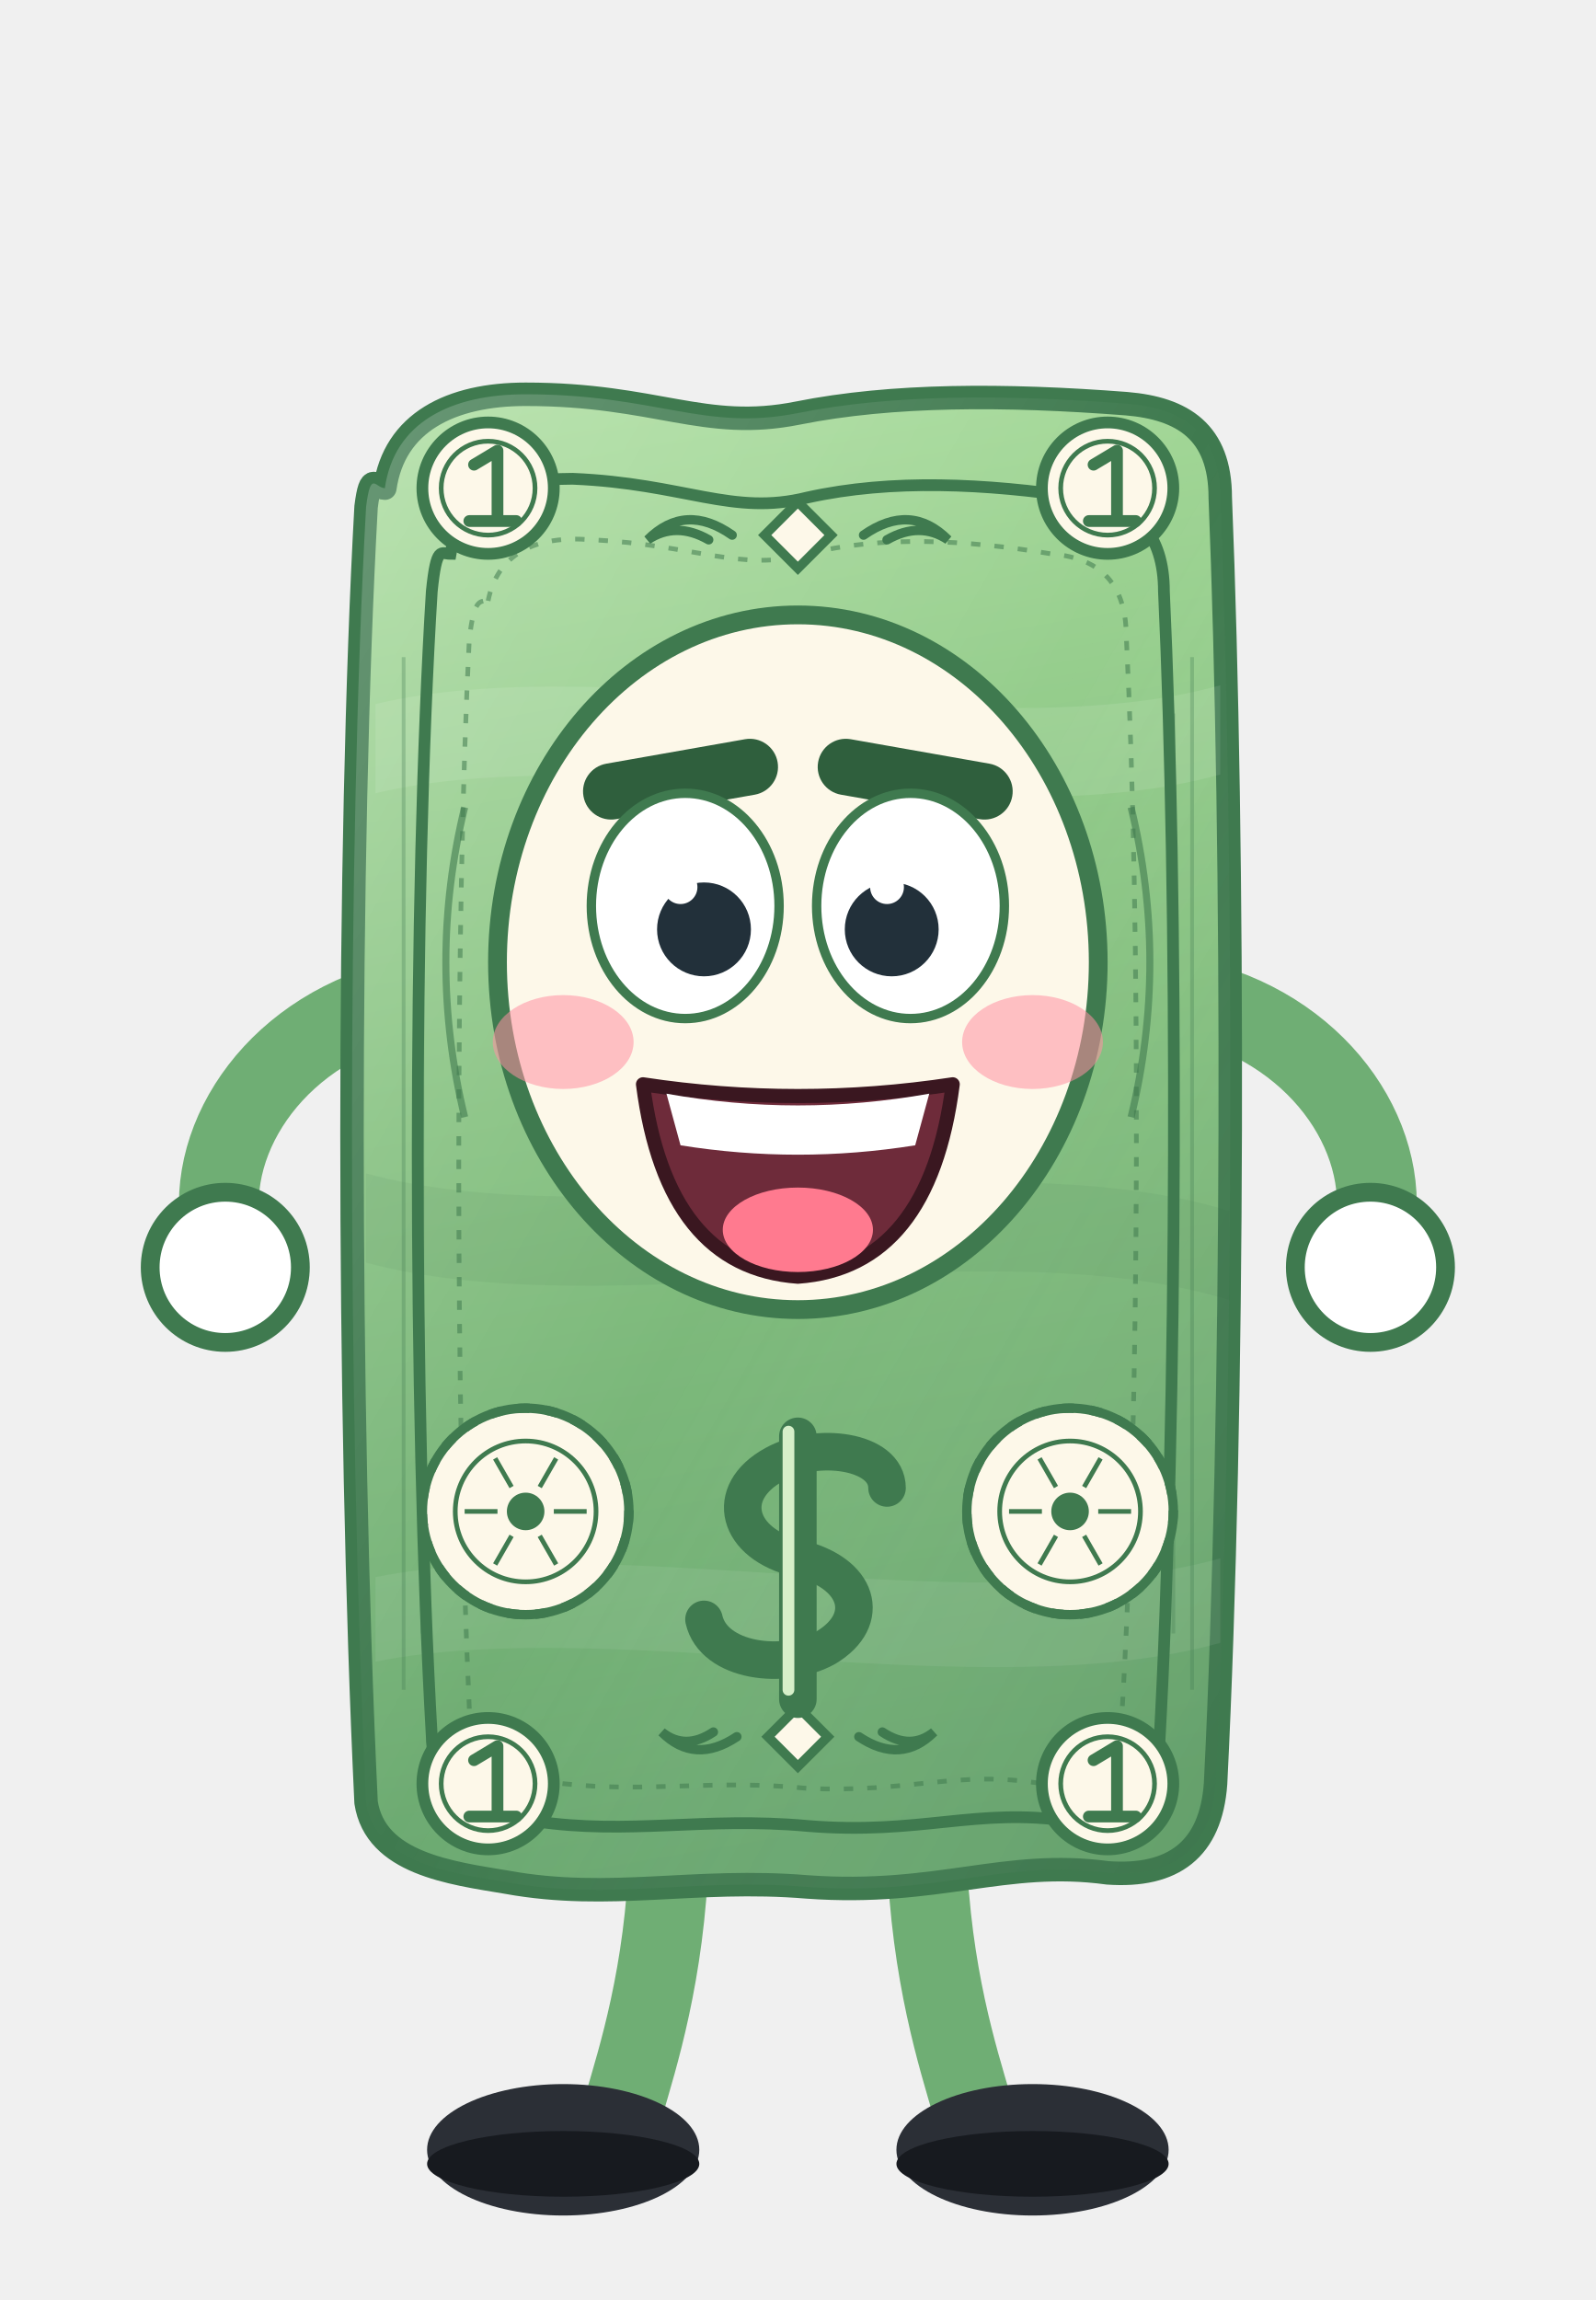
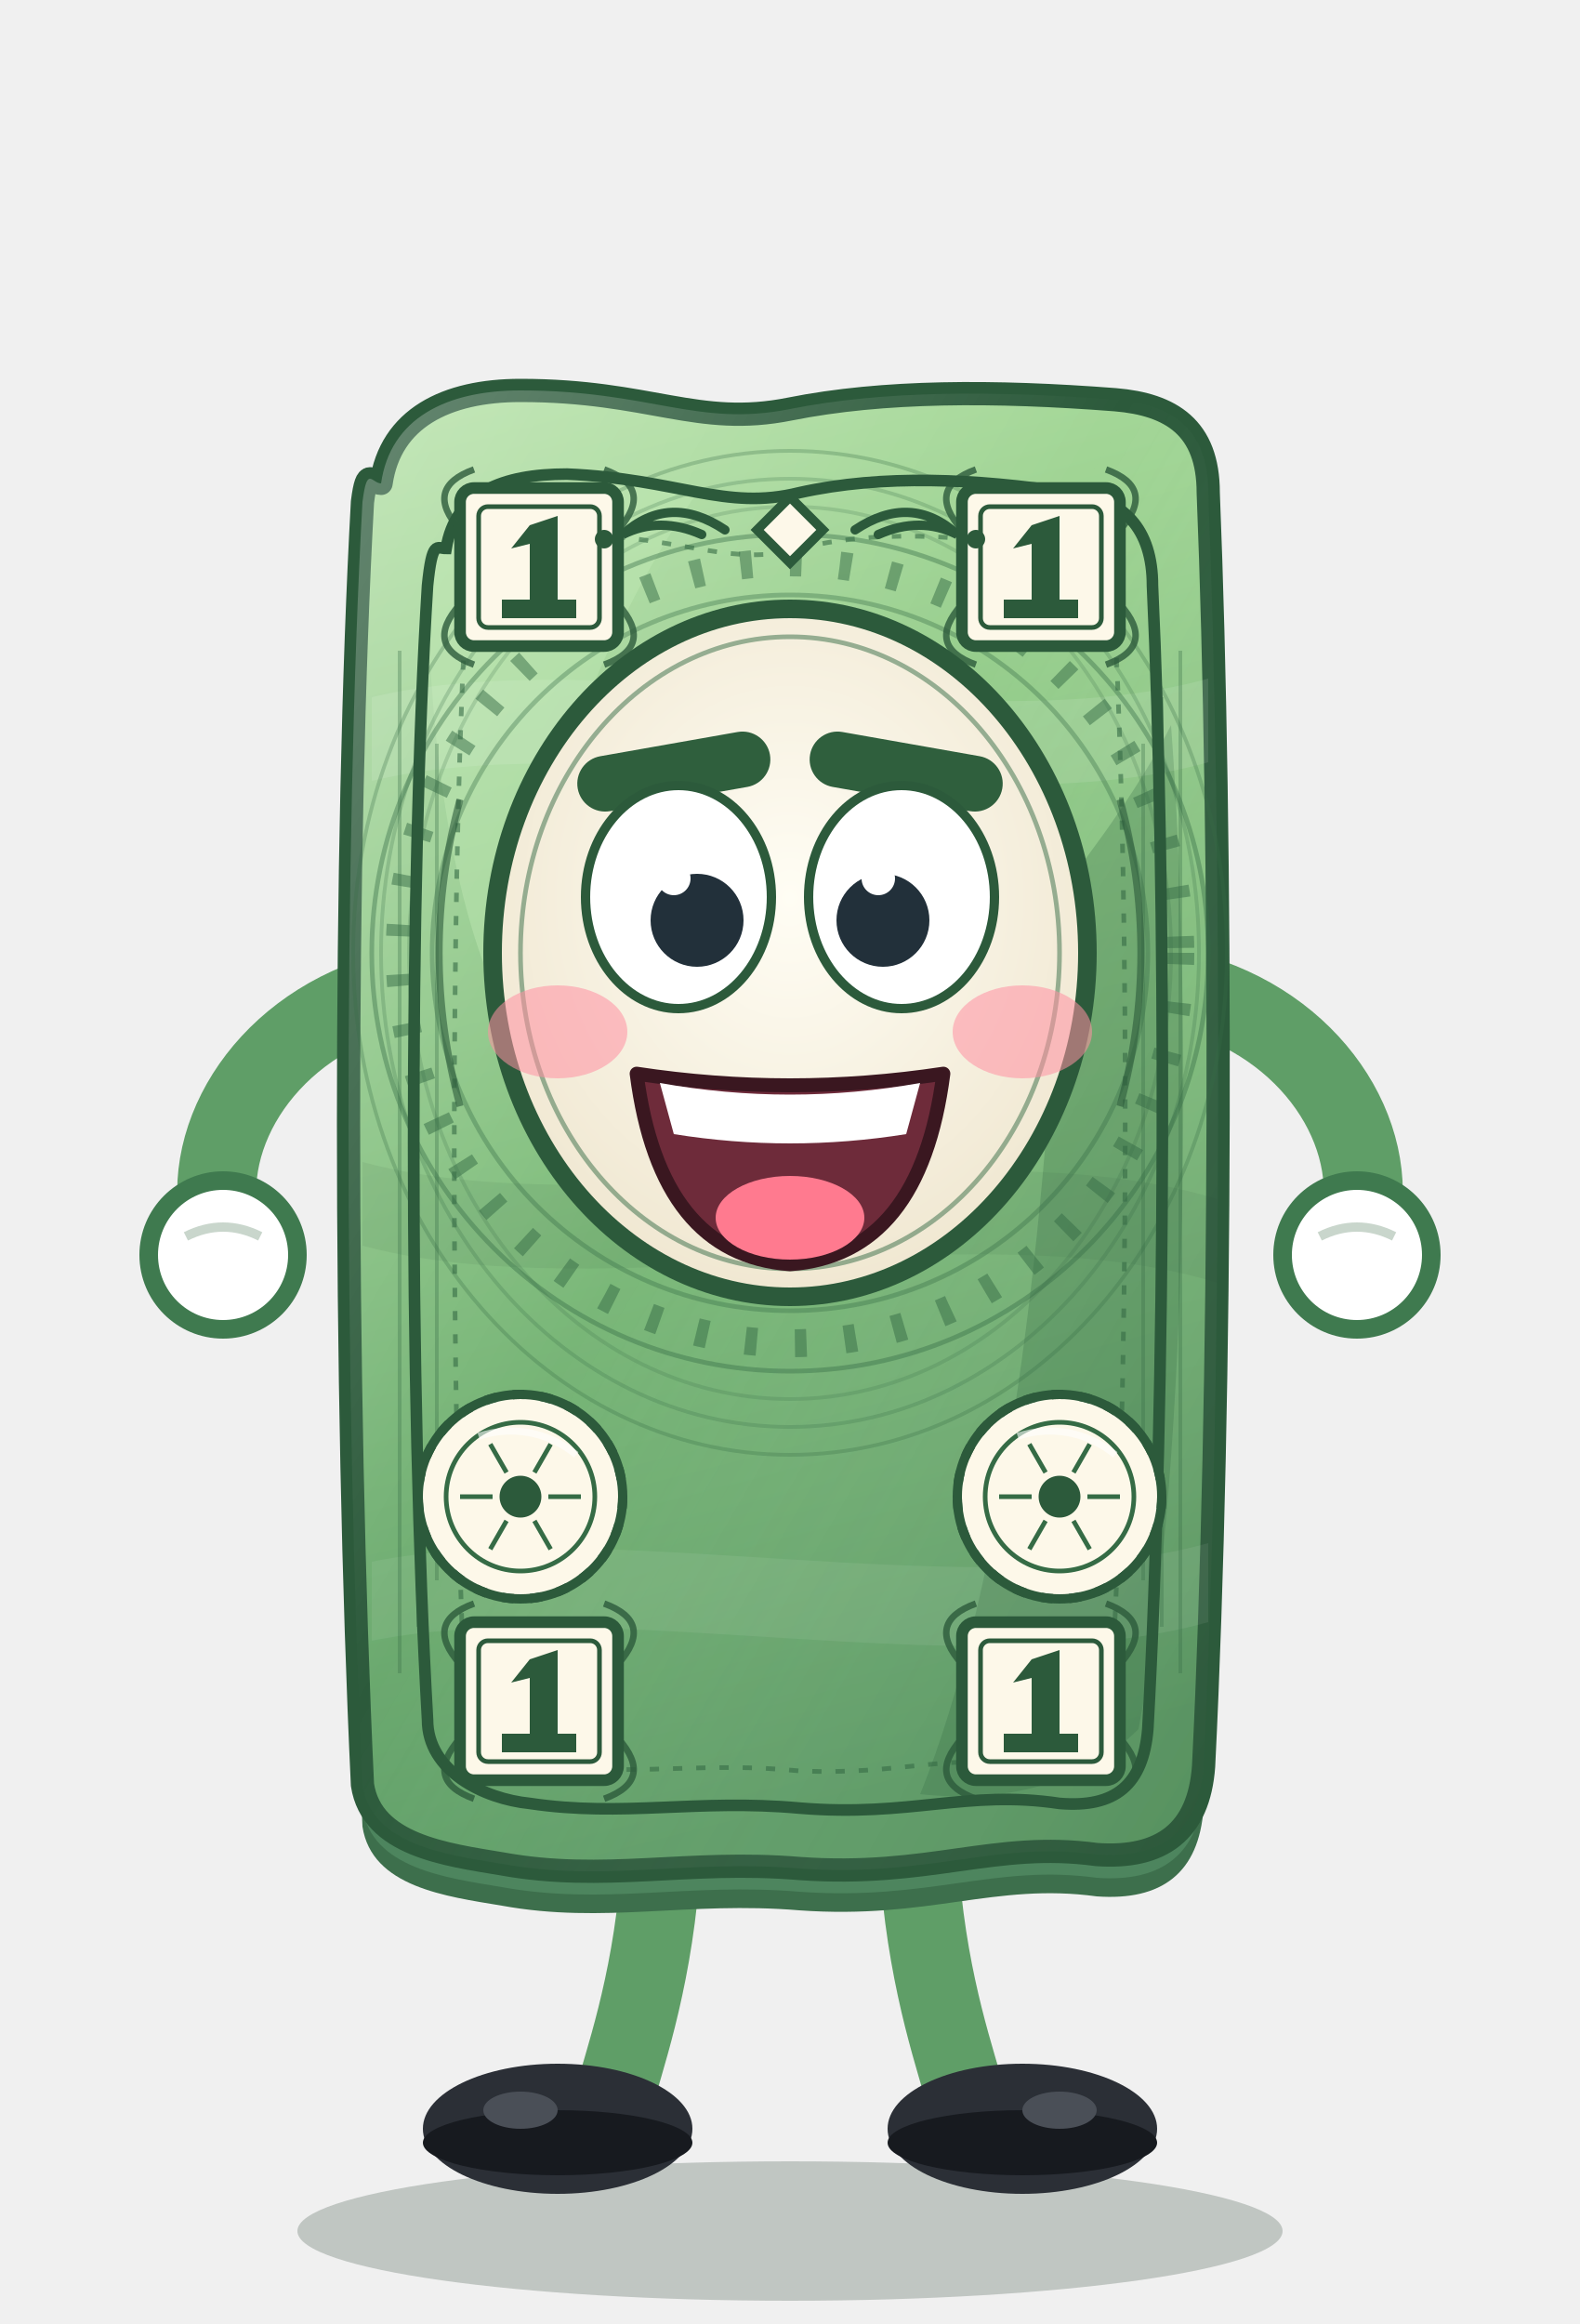
- <svg xmlns="http://www.w3.org/2000/svg" viewBox="0 0 340 490" width="340" height="490">
+ <svg xmlns="http://www.w3.org/2000/svg" viewBox="0 0 340 500" width="340" height="500">
  <defs>
-     <linearGradient id="billGrad" x1="0.1" y1="0" x2="0.2" y2="1">
-       <stop offset="0" stop-color="#a9dc9c" />
-       <stop offset="0.5" stop-color="#84c07f" />
-       <stop offset="1" stop-color="#6aa870" />
+     <linearGradient id="billGrad" x1="0.1" y1="0" x2="0.25" y2="1">
+       <stop offset="0" stop-color="#aede9f" />
+       <stop offset="0.5" stop-color="#83c07e" />
+       <stop offset="1" stop-color="#5f9e67" />
    </linearGradient>
    <linearGradient id="sheen" x1="0" y1="0" x2="1" y2="1">
-       <stop offset="0" stop-color="#ffffff" stop-opacity="0.22" />
-       <stop offset="0.5" stop-color="#ffffff" stop-opacity="0" />
-       <stop offset="1" stop-color="#2f5f3d" stop-opacity="0.14" />
+       <stop offset="0" stop-color="#ffffff" stop-opacity="0.28" />
+       <stop offset="0.45" stop-color="#ffffff" stop-opacity="0" />
+       <stop offset="1" stop-color="#254a30" stop-opacity="0.18" />
    </linearGradient>
+     <radialGradient id="portalGrad" cx="0.5" cy="0.42" r="0.62">
+       <stop offset="0" stop-color="#fffdf4" />
+       <stop offset="1" stop-color="#efe6cf" />
+     </radialGradient>
  </defs>
  <g id="Richie">
+     <ellipse cx="170" cy="480" rx="106" ry="15" fill="#16301f" opacity="0.22" />
    <g id="legs">
      <g id="leg_left">
-         <path d="M142 404 C140 428 134 444 132 452" fill="none" stroke="#6fae74" stroke-width="17" stroke-linecap="round" />
+         <path d="M142 404 C140 428 134 444 132 452" fill="none" stroke="#5f9e67" stroke-width="17" stroke-linecap="round" />
        <ellipse cx="120" cy="458" rx="29" ry="14" fill="#2b2f36" />
        <ellipse cx="120" cy="461" rx="29" ry="7" fill="#171a1f" />
+         <ellipse cx="112" cy="454" rx="8" ry="4" fill="#4a4f57" />
      </g>
      <g id="leg_right">
-         <path d="M198 404 C200 428 206 444 208 452" fill="none" stroke="#6fae74" stroke-width="17" stroke-linecap="round" />
+         <path d="M198 404 C200 428 206 444 208 452" fill="none" stroke="#5f9e67" stroke-width="17" stroke-linecap="round" />
        <ellipse cx="220" cy="458" rx="29" ry="14" fill="#2b2f36" />
        <ellipse cx="220" cy="461" rx="29" ry="7" fill="#171a1f" />
+         <ellipse cx="228" cy="454" rx="8" ry="4" fill="#4a4f57" />
      </g>
    </g>
    <g id="arms">
      <g id="arm_left">
-         <path d="M82 214 C56 222 42 246 48 266" fill="none" stroke="#6fae74" stroke-width="17" stroke-linecap="round" />
+         <path d="M82 214 C56 222 42 246 48 266" fill="none" stroke="#5f9e67" stroke-width="17" stroke-linecap="round" />
        <circle cx="48" cy="270" r="16" fill="#ffffff" stroke="#3f7a4f" stroke-width="4" />
+         <path d="M40 266 Q48 262 56 266" fill="none" stroke="#c9d6cc" stroke-width="2" />
      </g>
      <g id="arm_right">
-         <path d="M258 214 C284 222 298 246 292 266" fill="none" stroke="#6fae74" stroke-width="17" stroke-linecap="round" />
+         <path d="M258 214 C284 222 298 246 292 266" fill="none" stroke="#5f9e67" stroke-width="17" stroke-linecap="round" />
        <circle cx="292" cy="270" r="16" fill="#ffffff" stroke="#3f7a4f" stroke-width="4" />
+         <path d="M284 266 Q292 262 300 266" fill="none" stroke="#c9d6cc" stroke-width="2" />
      </g>
    </g>
    <g id="bill">
-       <path id="bill_body" d="M82 104 C84 90 96 84 112 84 C140 84 150 92 170 88 C190 84 214 84 240 86 C252 87 260 92 260 106 C263 180 263 300 259 380 C258 394 250 400 236 399 C214 396 200 404 172 402 C148 400 130 405 108 401 C96 399 80 397 78 384 C74 300 74 180 78 108 C79 100 80 104 82 104 Z" fill="url(#billGrad)" stroke="#3f7a4f" stroke-width="5" stroke-linejoin="round" />
+       <path d="M82 104 C84 90 96 84 112 84 C140 84 150 92 170 88 C190 84 214 84 240 86 C252 87 260 92 260 106 C263 180 263 300 259 380 C258 394 250 400 236 399 C214 396 200 404 172 402 C148 400 130 405 108 401 C96 399 80 397 78 384 C74 300 74 180 78 108 C79 100 80 104 82 104 Z" transform="translate(0 9)" fill="#3d6f4c" />
+       <path d="M82 104 C84 90 96 84 112 84 C140 84 150 92 170 88 C190 84 214 84 240 86 C252 87 260 92 260 106 C263 180 263 300 259 380 C258 394 250 400 236 399 C214 396 200 404 172 402 C148 400 130 405 108 401 C96 399 80 397 78 384 C74 300 74 180 78 108 C79 100 80 104 82 104 Z" transform="translate(0 5)" fill="#4d855e" />
+       <path id="bill_body" d="M82 104 C84 90 96 84 112 84 C140 84 150 92 170 88 C190 84 214 84 240 86 C252 87 260 92 260 106 C263 180 263 300 259 380 C258 394 250 400 236 399 C214 396 200 404 172 402 C148 400 130 405 108 401 C96 399 80 397 78 384 C74 300 74 180 78 108 C79 100 80 104 82 104 Z" fill="url(#billGrad)" stroke="#2c5a3b" stroke-width="5" stroke-linejoin="round" />
      <path d="M82 104 C84 90 96 84 112 84 C140 84 150 92 170 88 C190 84 214 84 240 86 C252 87 260 92 260 106 C263 180 263 300 259 380 C258 394 250 400 236 399 C214 396 200 404 172 402 C148 400 130 405 108 401 C96 399 80 397 78 384 C74 300 74 180 78 108 C79 100 80 104 82 104 Z" fill="url(#sheen)" />
+       <path d="M92 122 C104 106 124 102 150 106 C132 132 114 172 110 220 C98 200 92 160 92 122 Z" fill="#c4ecb7" opacity="0.4" />
+       <path d="M252 156 C257 224 255 320 245 372 C233 384 216 388 198 386 C216 342 226 262 228 192 C236 182 246 168 252 156 Z" fill="#356b45" opacity="0.28" />
      <g id="ripples">
-         <path d="M80 150 C130 138 210 160 260 146 L260 165 C210 179 130 157 80 169 Z" fill="#ffffff" opacity="0.09" />
-         <path d="M78 250 C130 264 210 242 262 258 L262 277 C210 261 130 283 78 269 Z" fill="#2f5f3d" opacity="0.07" />
-         <path d="M80 336 C130 326 210 346 260 332 L260 350 C210 364 130 344 80 354 Z" fill="#ffffff" opacity="0.07" />
+         <path d="M80 150 C130 138 210 160 260 146 L260 164 C210 178 130 156 80 168 Z" fill="#ffffff" opacity="0.10" />
+         <path d="M78 250 C130 264 210 242 262 258 L262 276 C210 260 130 282 78 268 Z" fill="#254a30" opacity="0.08" />
+         <path d="M80 336 C130 326 210 346 260 332 L260 349 C210 363 130 343 80 353 Z" fill="#ffffff" opacity="0.07" />
      </g>
-       <g stroke="#3f7a4f" stroke-width="0.8" opacity="0.3">
+       <g id="guilloche" fill="none" stroke="#356b45">
+         <ellipse cx="170" cy="205" rx="94" ry="108" stroke-width="0.8" opacity="0.28" />
+         <ellipse cx="170" cy="205" rx="88" ry="102" stroke-width="0.8" opacity="0.24" />
+         <ellipse cx="170" cy="205" rx="82" ry="96" stroke-width="0.8" opacity="0.2" />
+         <circle cx="170" cy="205" r="90" stroke-width="1" opacity="0.4" />
+         <circle cx="170" cy="205" r="84" stroke-width="6" stroke-dasharray="2.5 8.2" opacity="0.5" />
+         <circle cx="170" cy="205" r="77" stroke-width="1" opacity="0.35" />
+       </g>
+       <g stroke="#356b45" stroke-width="0.8" opacity="0.32">
        <line x1="86" y1="140" x2="86" y2="360" />
-         <line x1="90" y1="152" x2="90" y2="348" />
+         <line x1="90" y1="150" x2="90" y2="350" />
+         <line x1="94" y1="160" x2="94" y2="340" />
        <line x1="254" y1="140" x2="254" y2="360" />
-         <line x1="250" y1="152" x2="250" y2="348" />
+         <line x1="250" y1="150" x2="250" y2="350" />
+         <line x1="246" y1="160" x2="246" y2="340" />
      </g>
-       <path d="M96 118 C98 106 108 102 122 102 C146 103 156 110 172 106 C190 102 210 103 230 106 C242 107 248 114 248 126 C251 190 251 300 247 372 C246 384 240 389 228 388 C208 385 196 391 172 389 C150 387 134 391 114 388 C104 387 92 381 92 370 C88 300 88 190 92 126 C93 116 94 118 96 118 Z" fill="none" stroke="#3f7a4f" stroke-width="2.5" />
-       <path d="M104 128 C106 118 114 114 126 115 C148 116 158 122 172 118 C188 114 206 115 224 118 C236 119 240 126 240 136 C243 195 243 300 239 366 C238 376 232 381 222 380 C204 377 194 382 172 381 C152 379 138 382 120 380 C110 379 100 374 100 364 C97 300 97 195 100 136 C101 128 102 128 104 128 Z" fill="none" stroke="#3f7a4f" stroke-width="1" stroke-dasharray="2 3" opacity="0.55" />
-       <g id="corners">
-         <g transform="translate(104 104)">
-           <circle r="14" fill="#fdf8e9" stroke="#3f7a4f" stroke-width="2.5" />
-           <circle r="10" fill="none" stroke="#3f7a4f" stroke-width="1" />
-           <path d="M-3 -5 L2 -8 L2 7 M-4 7 L6 7" fill="none" stroke="#3f7a4f" stroke-width="2.5" stroke-linecap="round" stroke-linejoin="round" />
+       <path d="M96 118 C98 106 108 102 122 102 C146 103 156 110 172 106 C190 102 210 103 230 106 C242 107 248 114 248 126 C251 190 251 300 247 372 C246 384 240 389 228 388 C208 385 196 391 172 389 C150 387 134 391 114 388 C104 387 92 381 92 370 C88 300 88 190 92 126 C93 116 94 118 96 118 Z" fill="none" stroke="#2c5a3b" stroke-width="2.5" />
+       <path d="M104 128 C106 118 114 114 126 115 C148 116 158 122 172 118 C188 114 206 115 224 118 C236 119 240 126 240 136 C243 195 243 300 239 366 C238 376 232 381 222 380 C204 377 194 382 172 381 C152 379 138 382 120 380 C110 379 100 374 100 364 C97 300 97 195 100 136 C101 128 102 128 104 128 Z" fill="none" stroke="#356b45" stroke-width="1" stroke-dasharray="2 3" opacity="0.6" />
+       <g id="corners" fill="#fdf8e9" stroke="#2c5a3b">
+         <g transform="translate(116 122)">
+           <rect x="-17" y="-17" width="34" height="34" rx="3" stroke-width="2.5" />
+           <rect x="-13" y="-13" width="26" height="26" rx="2" fill="none" stroke-width="1" />
+           <path d="M-17 -8 Q-25 -17 -14 -21 M17 -8 Q25 -17 14 -21 M-17 8 Q-25 17 -14 21 M17 8 Q25 17 14 21" fill="none" stroke-width="1.4" opacity="0.8" />
+           <path d="M-2 -9 L4 -11 L4 7 L8 7 L8 11 L-8 11 L-8 7 L-2 7 L-2 -5 L-6 -4 Z" fill="#2c5a3b" stroke="none" />
        </g>
-         <g transform="translate(236 104)">
-           <circle r="14" fill="#fdf8e9" stroke="#3f7a4f" stroke-width="2.5" />
-           <circle r="10" fill="none" stroke="#3f7a4f" stroke-width="1" />
-           <path d="M-3 -5 L2 -8 L2 7 M-4 7 L6 7" fill="none" stroke="#3f7a4f" stroke-width="2.5" stroke-linecap="round" stroke-linejoin="round" />
+         <g transform="translate(224 122)">
+           <rect x="-17" y="-17" width="34" height="34" rx="3" stroke-width="2.5" />
+           <rect x="-13" y="-13" width="26" height="26" rx="2" fill="none" stroke-width="1" />
+           <path d="M-17 -8 Q-25 -17 -14 -21 M17 -8 Q25 -17 14 -21 M-17 8 Q-25 17 -14 21 M17 8 Q25 17 14 21" fill="none" stroke-width="1.4" opacity="0.8" />
+           <path d="M-2 -9 L4 -11 L4 7 L8 7 L8 11 L-8 11 L-8 7 L-2 7 L-2 -5 L-6 -4 Z" fill="#2c5a3b" stroke="none" />
        </g>
-         <g transform="translate(104 380)">
-           <circle r="14" fill="#fdf8e9" stroke="#3f7a4f" stroke-width="2.5" />
-           <circle r="10" fill="none" stroke="#3f7a4f" stroke-width="1" />
-           <path d="M-3 -5 L2 -8 L2 7 M-4 7 L6 7" fill="none" stroke="#3f7a4f" stroke-width="2.5" stroke-linecap="round" stroke-linejoin="round" />
+         <g transform="translate(116 366)">
+           <rect x="-17" y="-17" width="34" height="34" rx="3" stroke-width="2.5" />
+           <rect x="-13" y="-13" width="26" height="26" rx="2" fill="none" stroke-width="1" />
+           <path d="M-17 -8 Q-25 -17 -14 -21 M17 -8 Q25 -17 14 -21 M-17 8 Q-25 17 -14 21 M17 8 Q25 17 14 21" fill="none" stroke-width="1.4" opacity="0.8" />
+           <path d="M-2 -9 L4 -11 L4 7 L8 7 L8 11 L-8 11 L-8 7 L-2 7 L-2 -5 L-6 -4 Z" fill="#2c5a3b" stroke="none" />
        </g>
-         <g transform="translate(236 380)">
-           <circle r="14" fill="#fdf8e9" stroke="#3f7a4f" stroke-width="2.5" />
-           <circle r="10" fill="none" stroke="#3f7a4f" stroke-width="1" />
-           <path d="M-3 -5 L2 -8 L2 7 M-4 7 L6 7" fill="none" stroke="#3f7a4f" stroke-width="2.5" stroke-linecap="round" stroke-linejoin="round" />
+         <g transform="translate(224 366)">
+           <rect x="-17" y="-17" width="34" height="34" rx="3" stroke-width="2.5" />
+           <rect x="-13" y="-13" width="26" height="26" rx="2" fill="none" stroke-width="1" />
+           <path d="M-17 -8 Q-25 -17 -14 -21 M17 -8 Q25 -17 14 -21 M-17 8 Q-25 17 -14 21 M17 8 Q25 17 14 21" fill="none" stroke-width="1.4" opacity="0.8" />
+           <path d="M-2 -9 L4 -11 L4 7 L8 7 L8 11 L-8 11 L-8 7 L-2 7 L-2 -5 L-6 -4 Z" fill="#2c5a3b" stroke="none" />
        </g>
      </g>
      <g id="seal_left" transform="translate(112 322)">
-         <circle r="22" fill="#fdf8e9" stroke="#3f7a4f" stroke-width="2" />
-         <circle r="22" fill="none" stroke="#3f7a4f" stroke-width="2" stroke-dasharray="2.5 3.5" />
-         <circle r="15" fill="none" stroke="#3f7a4f" stroke-width="1" />
-         <path d="M6 0 L13 0 M3 5.2 L6.5 11.3 M-3 5.2 L-6.5 11.3 M-6 0 L-13 0 M-3 -5.2 L-6.5 -11.3 M3 -5.2 L6.5 -11.3" stroke="#3f7a4f" stroke-width="1" />
-         <circle r="4" fill="#3f7a4f" />
+         <circle r="22" fill="#fdf8e9" stroke="#2c5a3b" stroke-width="2" />
+         <circle r="22" fill="none" stroke="#2c5a3b" stroke-width="2" stroke-dasharray="2.5 3.5" />
+         <circle r="16" fill="none" stroke="#356b45" stroke-width="1" />
+         <path d="M6 0 L13 0 M3 5.2 L6.5 11.3 M-3 5.2 L-6.5 11.3 M-6 0 L-13 0 M-3 -5.2 L-6.5 -11.3 M3 -5.2 L6.5 -11.3" stroke="#356b45" stroke-width="1" />
+         <circle r="4.5" fill="#2c5a3b" />
+         <path d="M-9 -13 A22 22 0 0 1 12 -9" fill="none" stroke="#ffffff" stroke-width="1.5" opacity="0.6" />
      </g>
      <g id="seal_right" transform="translate(228 322)">
-         <circle r="22" fill="#fdf8e9" stroke="#3f7a4f" stroke-width="2" />
-         <circle r="22" fill="none" stroke="#3f7a4f" stroke-width="2" stroke-dasharray="2.5 3.5" />
-         <circle r="15" fill="none" stroke="#3f7a4f" stroke-width="1" />
-         <path d="M6 0 L13 0 M3 5.2 L6.5 11.3 M-3 5.2 L-6.5 11.3 M-6 0 L-13 0 M-3 -5.2 L-6.5 -11.3 M3 -5.2 L6.5 -11.3" stroke="#3f7a4f" stroke-width="1" />
-         <circle r="4" fill="#3f7a4f" />
+         <circle r="22" fill="#fdf8e9" stroke="#2c5a3b" stroke-width="2" />
+         <circle r="22" fill="none" stroke="#2c5a3b" stroke-width="2" stroke-dasharray="2.5 3.5" />
+         <circle r="16" fill="none" stroke="#356b45" stroke-width="1" />
+         <path d="M6 0 L13 0 M3 5.2 L6.5 11.3 M-3 5.2 L-6.5 11.3 M-6 0 L-13 0 M-3 -5.2 L-6.5 -11.3 M3 -5.2 L6.5 -11.3" stroke="#356b45" stroke-width="1" />
+         <circle r="4.5" fill="#2c5a3b" />
+         <path d="M-9 -13 A22 22 0 0 1 12 -9" fill="none" stroke="#ffffff" stroke-width="1.5" opacity="0.6" />
      </g>
      <g transform="translate(170 114)">
-         <rect x="-5" y="-5" width="10" height="10" transform="rotate(45)" fill="#fdf8e9" stroke="#3f7a4f" stroke-width="2" />
-         <path d="M-14 0 Q-24 -7 -32 1 Q-26 -3 -19 1" fill="none" stroke="#3f7a4f" stroke-width="2" stroke-linecap="round" />
-         <path d="M14 0 Q24 -7 32 1 Q26 -3 19 1" fill="none" stroke="#3f7a4f" stroke-width="2" stroke-linecap="round" />
-       </g>
-       <g transform="translate(170 370)">
-         <rect x="-4.5" y="-4.5" width="9" height="9" transform="rotate(45)" fill="#fdf8e9" stroke="#3f7a4f" stroke-width="2" />
-         <path d="M-13 0 Q-22 6 -29 -1 Q-24 3 -18 -1" fill="none" stroke="#3f7a4f" stroke-width="2" stroke-linecap="round" />
-         <path d="M13 0 Q22 6 29 -1 Q24 3 18 -1" fill="none" stroke="#3f7a4f" stroke-width="2" stroke-linecap="round" />
-       </g>
-       <g id="money">
-         <line x1="170" y1="306" x2="170" y2="362" stroke="#3f7a4f" stroke-width="8" stroke-linecap="round" />
-         <path d="M189 317 C189 309 174 307 165 312 C154 318 157 329 170 332 C183 335 186 345 176 351 C167 356 152 354 150 345" fill="none" stroke="#3f7a4f" stroke-width="8" stroke-linecap="round" />
-         <line x1="168" y1="305" x2="168" y2="360" stroke="#d6efc9" stroke-width="2.5" stroke-linecap="round" />
+         <rect x="-5" y="-5" width="10" height="10" transform="rotate(45)" fill="#fdf8e9" stroke="#2c5a3b" stroke-width="2" />
+         <path d="M-14 0 Q-26 -8 -36 1 Q-28 -3 -19 1" fill="none" stroke="#2c5a3b" stroke-width="2" stroke-linecap="round" />
+         <path d="M14 0 Q26 -8 36 1 Q28 -3 19 1" fill="none" stroke="#2c5a3b" stroke-width="2" stroke-linecap="round" />
+         <circle cx="-40" cy="2" r="2" fill="#2c5a3b" />
+         <circle cx="40" cy="2" r="2" fill="#2c5a3b" />
      </g>
    </g>
-     <path d="M99 172 Q91 205 99 238" fill="none" stroke="#3f7a4f" stroke-width="1.5" opacity="0.6" />
-     <path d="M241 172 Q249 205 241 238" fill="none" stroke="#3f7a4f" stroke-width="1.5" opacity="0.6" />
+     <path d="M99 172 Q90 205 99 238" fill="none" stroke="#2c5a3b" stroke-width="1.5" opacity="0.6" />
+     <path d="M241 172 Q250 205 241 238" fill="none" stroke="#2c5a3b" stroke-width="1.5" opacity="0.6" />
    <g id="face">
-       <ellipse id="face_frame" cx="170" cy="205" rx="64" ry="74" fill="#fdf8e9" stroke="#3f7a4f" stroke-width="4" />
+       <ellipse id="face_frame" cx="170" cy="205" rx="64" ry="74" fill="url(#portalGrad)" stroke="#2c5a3b" stroke-width="4" />
+       <ellipse cx="170" cy="205" rx="58" ry="68" fill="none" stroke="#356b45" stroke-width="1" opacity="0.5" />
      <ellipse id="cheek_left" cx="120" cy="222" rx="15" ry="10" fill="#ff8fa3" opacity="0.55" />
      <ellipse id="cheek_right" cx="220" cy="222" rx="15" ry="10" fill="#ff8fa3" opacity="0.55" />
      <rect id="brow_left" x="124" y="160" width="42" height="12" rx="6" fill="#2f5f3d" transform="rotate(-10 145 166)" />
      <rect id="brow_right" x="174" y="160" width="42" height="12" rx="6" fill="#2f5f3d" transform="rotate(10 195 166)" />
      <g id="eye_left">
-         <ellipse cx="146" cy="193" rx="20" ry="24" fill="#ffffff" stroke="#3f7a4f" stroke-width="2" />
+         <ellipse cx="146" cy="193" rx="20" ry="24" fill="#ffffff" stroke="#2c5a3b" stroke-width="2" />
        <circle id="pupil_left" cx="150" cy="198" r="10" fill="#22303a" />
        <circle cx="145" cy="189" r="3.6" fill="#ffffff" />
      </g>
      <g id="eye_right">
-         <ellipse cx="194" cy="193" rx="20" ry="24" fill="#ffffff" stroke="#3f7a4f" stroke-width="2" />
+         <ellipse cx="194" cy="193" rx="20" ry="24" fill="#ffffff" stroke="#2c5a3b" stroke-width="2" />
        <circle id="pupil_right" cx="190" cy="198" r="10" fill="#22303a" />
        <circle cx="189" cy="189" r="3.6" fill="#ffffff" />
      </g>
      <g id="mouth">
        <path d="M137 231 Q170 236 203 231 Q198 270 170 272 Q142 270 137 231 Z" fill="#6e2b3a" stroke="#3a1720" stroke-width="3" stroke-linejoin="round" />
        <path d="M142 233 Q170 238 198 233 L195 244 Q170 248 145 244 Z" fill="#ffffff" />
        <ellipse cx="170" cy="262" rx="16" ry="9" fill="#ff7a8f" />
      </g>
    </g>
  </g>
</svg>
